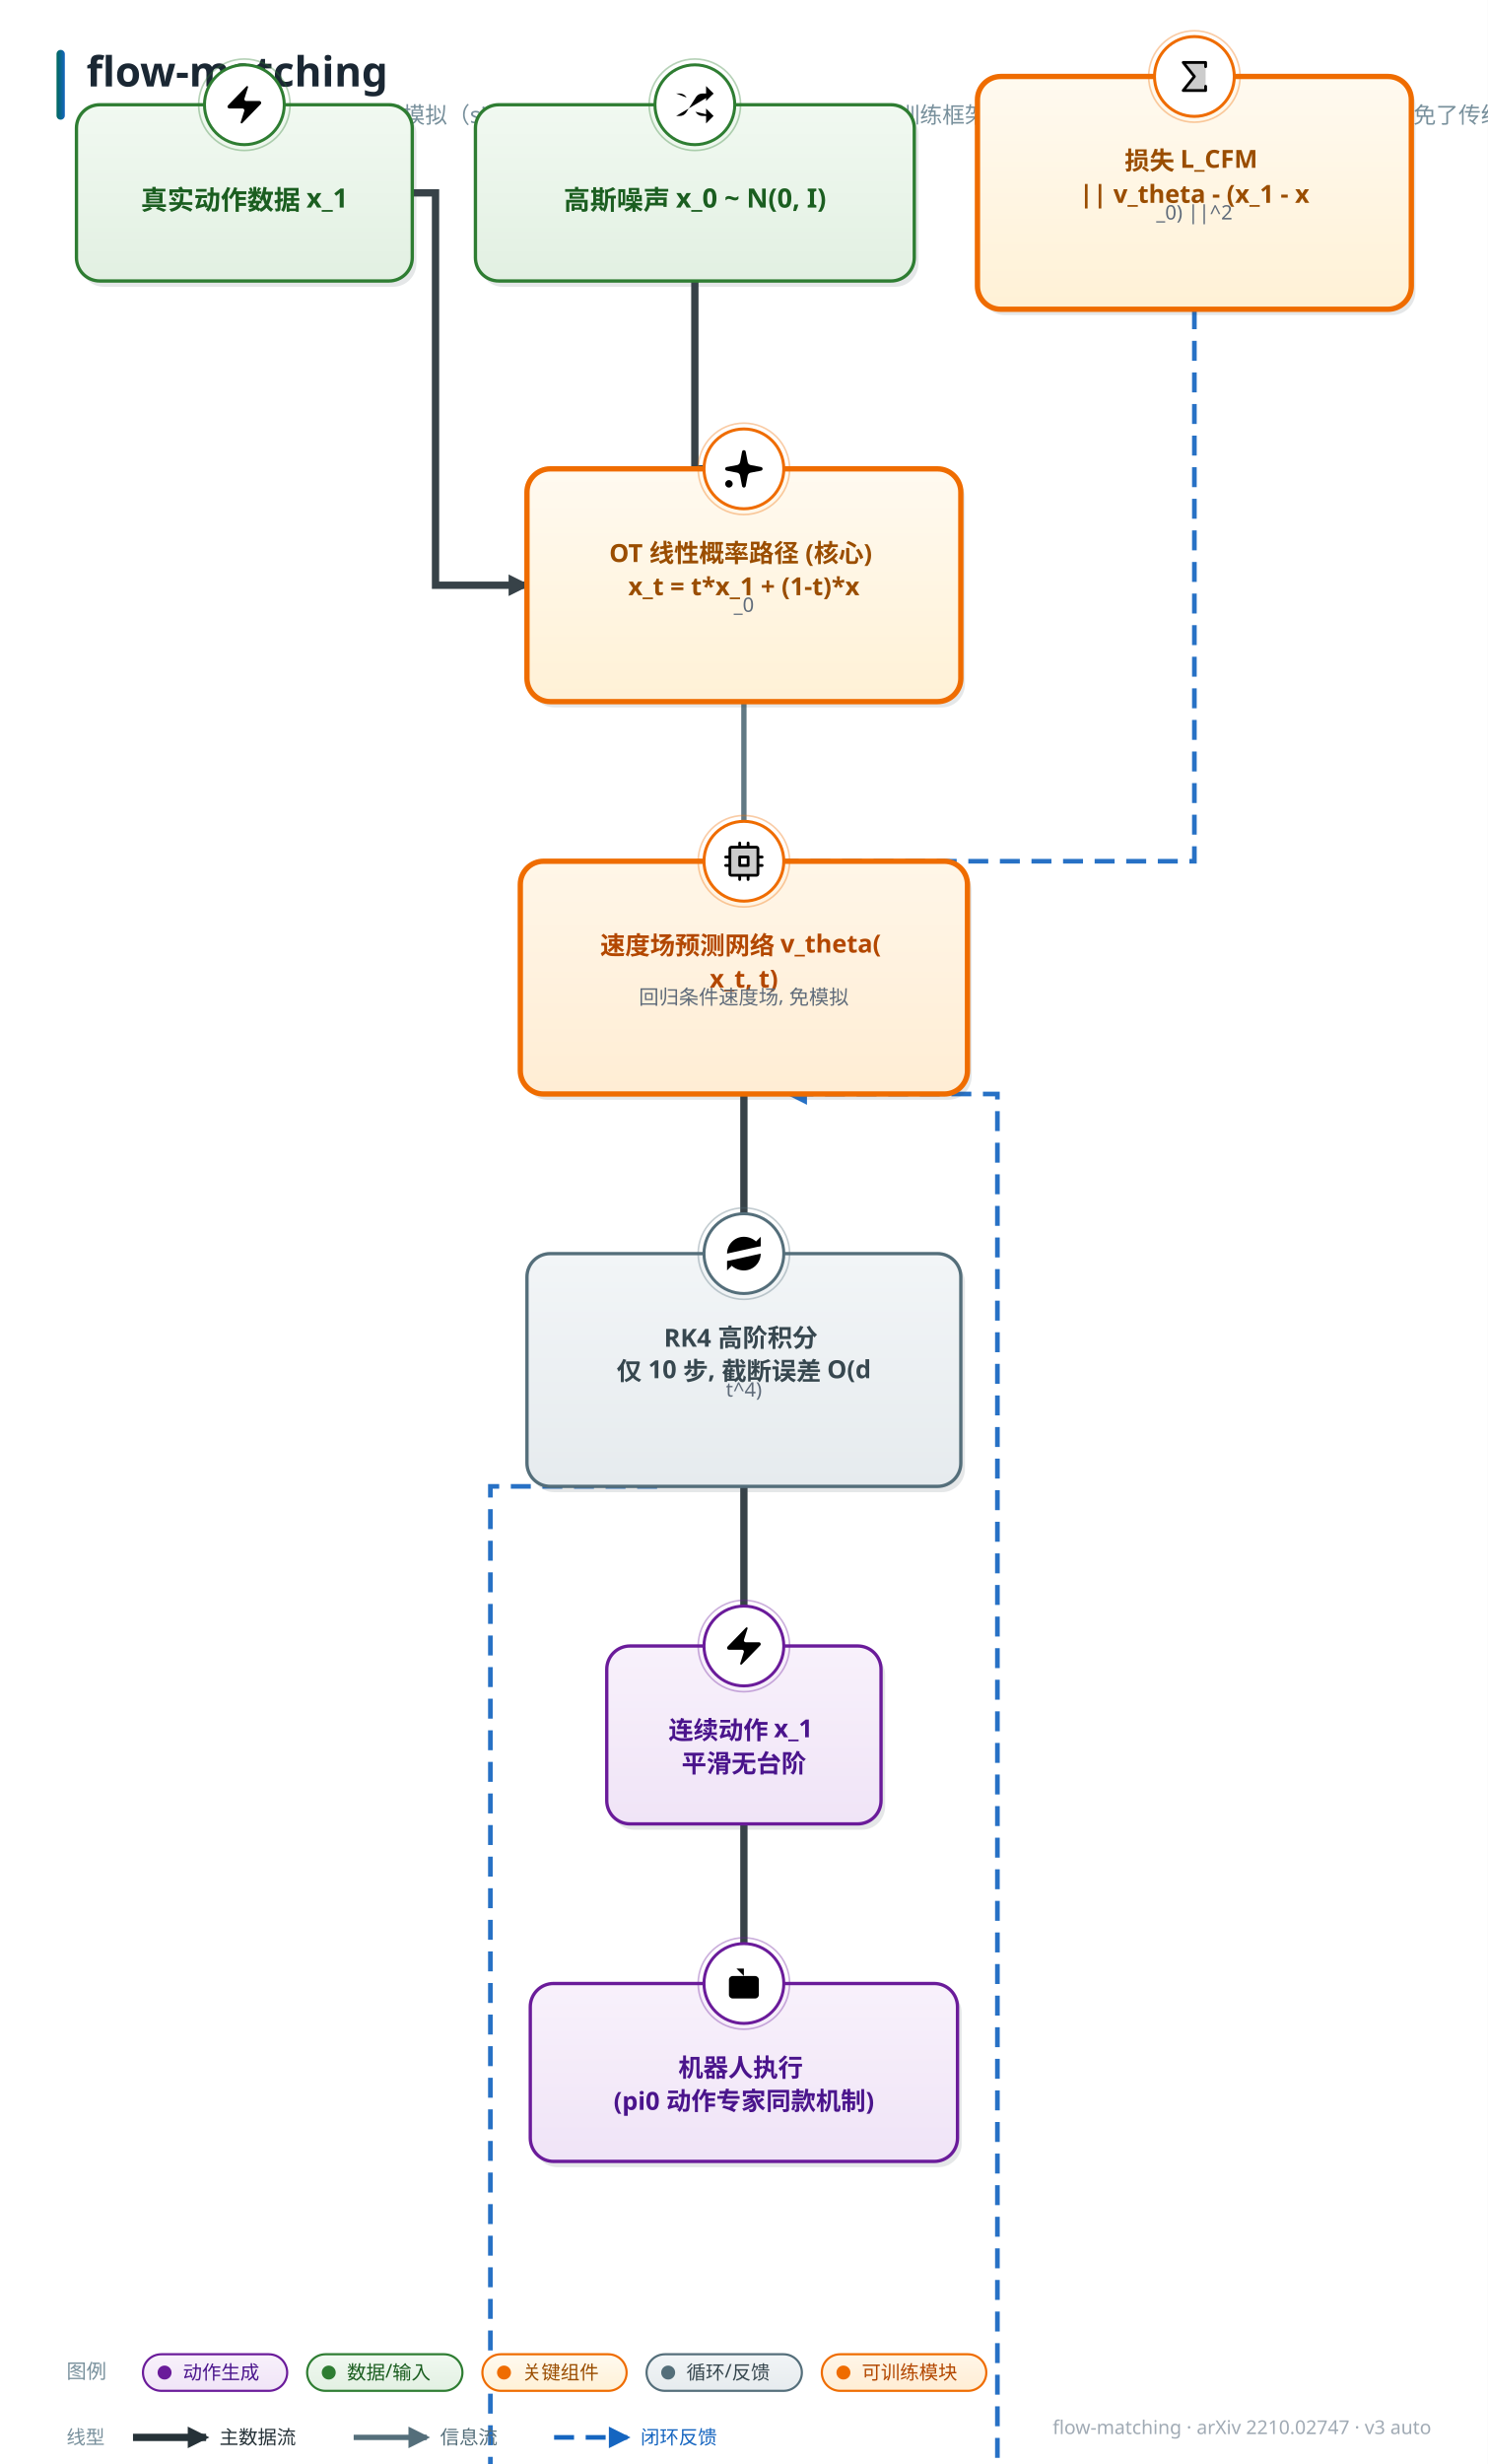
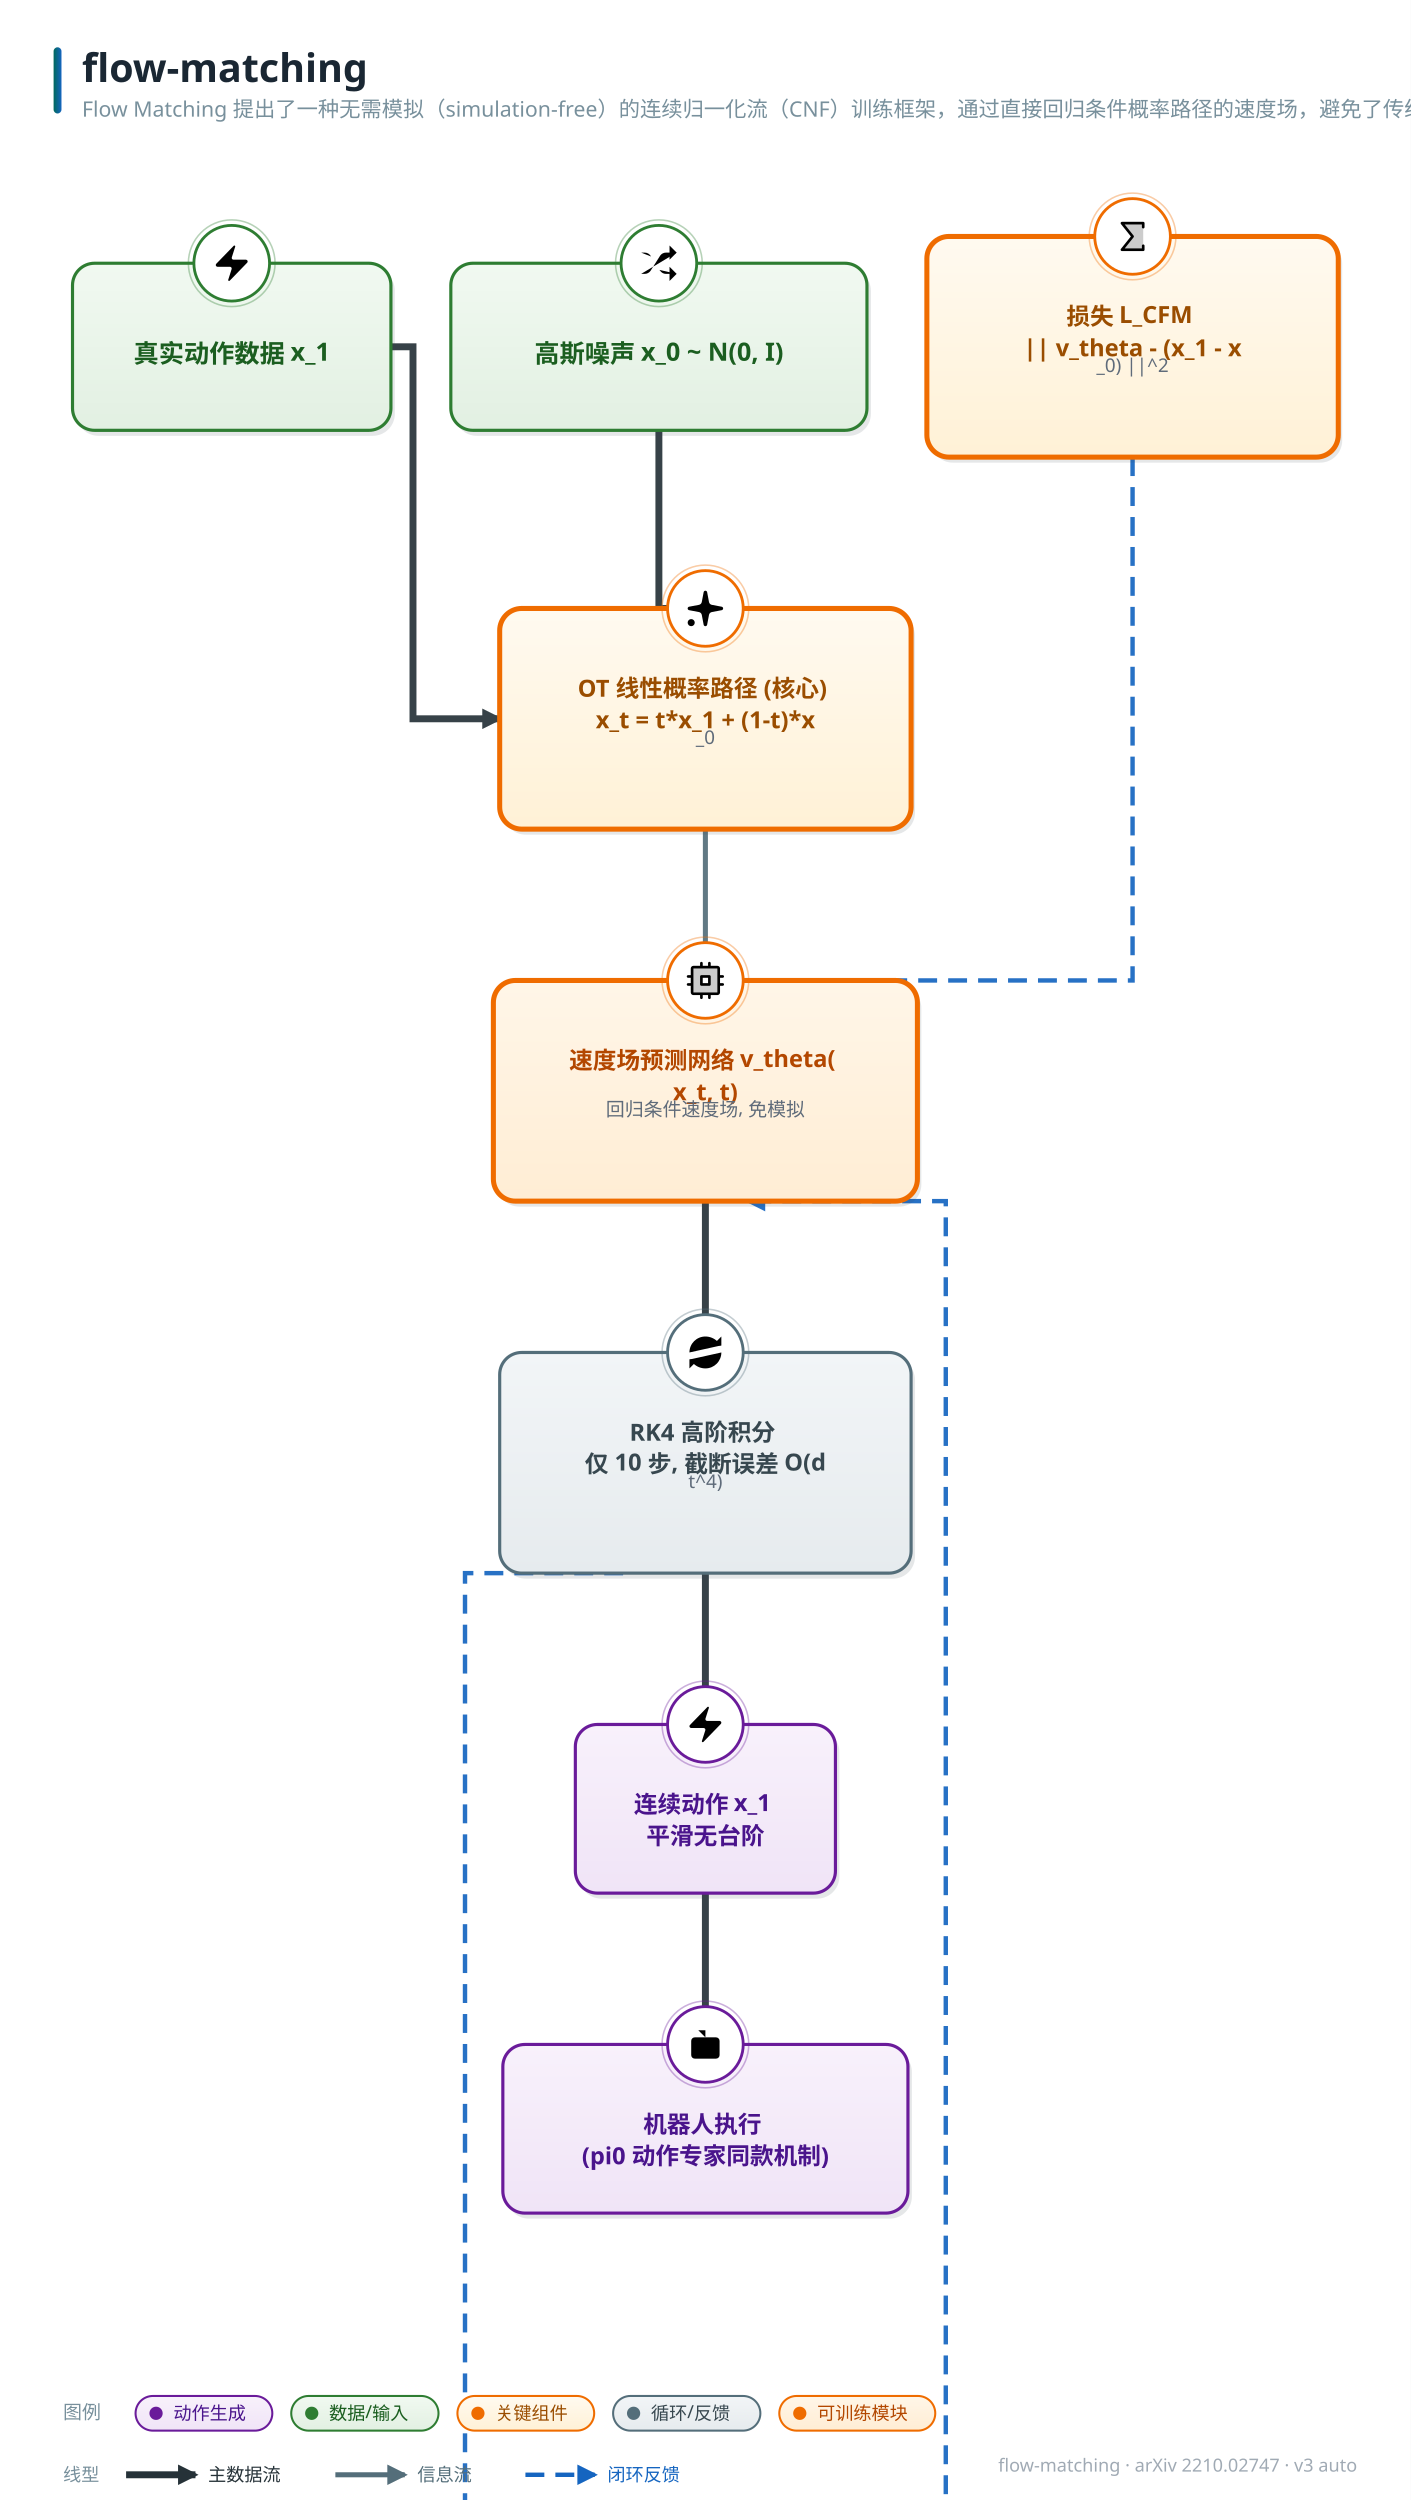
- <svg xmlns="http://www.w3.org/2000/svg" width="895" height="1482" viewBox="0 0 895 1482" font-family="'PingFang SC','Hiragino Sans GB','Microsoft YaHei','Segoe UI',sans-serif">
+ <svg xmlns="http://www.w3.org/2000/svg" width="895" height="1586" viewBox="0 0 895 1586" font-family="'PingFang SC','Hiragino Sans GB','Microsoft YaHei','Segoe UI',sans-serif">
  <style>text{font-family:'PingFang SC','Hiragino Sans GB','Microsoft YaHei','Segoe UI',sans-serif;} .lbl{font-weight:700;}</style>
  <defs>
    <linearGradient id="g-data" x1="0" y1="0" x2="0" y2="1">
      <stop offset="0" stop-color="#f1f9f1" />
      <stop offset="1" stop-color="#e2f0e2" />
    </linearGradient>
    <linearGradient id="g-frozen" x1="0" y1="0" x2="0" y2="1">
      <stop offset="0" stop-color="#f0f7fe" />
      <stop offset="1" stop-color="#dcecfb" />
    </linearGradient>
    <linearGradient id="g-train" x1="0" y1="0" x2="0" y2="1">
      <stop offset="0" stop-color="#fff6e8" />
      <stop offset="1" stop-color="#ffedd4" />
    </linearGradient>
    <linearGradient id="g-loss" x1="0" y1="0" x2="0" y2="1">
      <stop offset="0" stop-color="#fdf0f1" />
      <stop offset="1" stop-color="#f9e0e2" />
    </linearGradient>
    <linearGradient id="g-act" x1="0" y1="0" x2="0" y2="1">
      <stop offset="0" stop-color="#f8f1fb" />
      <stop offset="1" stop-color="#f0e4f7" />
    </linearGradient>
    <linearGradient id="g-loop" x1="0" y1="0" x2="0" y2="1">
      <stop offset="0" stop-color="#f2f5f7" />
      <stop offset="1" stop-color="#e6ebee" />
    </linearGradient>
    <linearGradient id="g-env" x1="0" y1="0" x2="0" y2="1">
      <stop offset="0" stop-color="#eef8f6" />
      <stop offset="1" stop-color="#dcf0ec" />
    </linearGradient>
    <linearGradient id="g-mem" x1="0" y1="0" x2="0" y2="1">
      <stop offset="0" stop-color="#fffef0" />
      <stop offset="1" stop-color="#fdf6d8" />
    </linearGradient>
    <linearGradient id="g-reward" x1="0" y1="0" x2="0" y2="1">
      <stop offset="0" stop-color="#fdf2f7" />
      <stop offset="1" stop-color="#f9e2ed" />
    </linearGradient>
    <linearGradient id="g-key" x1="0" y1="0" x2="0" y2="1">
      <stop offset="0" stop-color="#fffaf0" />
      <stop offset="1" stop-color="#fff1d6" />
    </linearGradient>
    <linearGradient id="g-title" x1="0" y1="0" x2="1" y2="0">
      <stop offset="0" stop-color="#00695c" />
      <stop offset="1" stop-color="#1565c0" />
    </linearGradient>
    <marker id="arr-main" viewBox="0 0 10 10" refX="8.5" refY="5" markerWidth="13" markerHeight="13" markerUnits="userSpaceOnUse" orient="auto-start-reverse">
      <path d="M0 0 L10 5 L0 10 z" fill="#546e7a" />
    </marker>
    <marker id="arr-thick" viewBox="0 0 10 10" refX="8.5" refY="5" markerWidth="13" markerHeight="13" markerUnits="userSpaceOnUse" orient="auto-start-reverse">
      <path d="M0 0 L10 5 L0 10 z" fill="#263238" />
    </marker>
    <marker id="arr-thin" viewBox="0 0 10 10" refX="8.5" refY="5" markerWidth="13" markerHeight="13" markerUnits="userSpaceOnUse" orient="auto-start-reverse">
      <path d="M0 0 L10 5 L0 10 z" fill="#9fb0bb" />
    </marker>
    <marker id="arr-fb" viewBox="0 0 10 10" refX="8.5" refY="5" markerWidth="13" markerHeight="13" markerUnits="userSpaceOnUse" orient="auto-start-reverse">
      <path d="M0 0 L10 5 L0 10 z" fill="#1565c0" />
    </marker>
    <marker id="arr-loss" viewBox="0 0 10 10" refX="8.5" refY="5" markerWidth="13" markerHeight="13" markerUnits="userSpaceOnUse" orient="auto-start-reverse">
      <path d="M0 0 L10 5 L0 10 z" fill="#c62828" />
    </marker>
  </defs>
-   <rect width="895" height="1482" fill="#ffffff" />
+   <rect width="895" height="1586" fill="#ffffff" />
  <rect x="34" y="30" width="5" height="42" rx="2.5" fill="url(#g-title)" />
  <text x="52" y="52" font-size="25" font-weight="800" fill="#1a2733">flow-matching</text>
  <text x="52" y="74" font-size="13.5" fill="#78909c">Flow Matching 提出了一种无需模拟（simulation-free）的连续归一化流（CNF）训练框架，通过直接回归条件概率路径的速度场，避免了传统 CNF 的昂贵 </text>
-   <text x="861" y="1464" font-size="11.5" fill="#a0aab4" text-anchor="end">flow-matching · arXiv 2210.02747 · v3 auto</text>
-   <path d="M 418.0 169.0 L 418.0 282.0 L 447.5 282.0" fill="none" stroke="#263238" stroke-width="4.4" marker-end="url(#arr-thick)" opacity="0.92" />
-   <path d="M 248.0 116.0 L 262.0 116.0 L 262.0 352.0 L 317.0 352.0" fill="none" stroke="#263238" stroke-width="4.4" marker-end="url(#arr-thick)" opacity="0.92" />
-   <path d="M 447.5 422.0 L 447.5 518.0" fill="none" stroke="#546e7a" stroke-width="3.2" marker-end="url(#arr-main)" opacity="0.92" />
-   <path d="M 718.5 186.0 L 718.5 518.0 L 447.5 518.0" fill="none" stroke="#1565c0" stroke-width="2.8" stroke-dasharray="12 7" marker-end="url(#arr-fb)" opacity="0.92" />
-   <path d="M 447.5 658.0 L 447.5 754.0" fill="none" stroke="#263238" stroke-width="4.4" marker-end="url(#arr-thick)" opacity="0.92" />
-   <path d="M 395.3 894.0 L 295.0 894.0 L 295.0 1620.0 L 600.0 1620.0 L 600.0 658.0 L 474.4 658.0" fill="none" stroke="#1565c0" stroke-width="2.8" stroke-dasharray="12 7" marker-end="url(#arr-fb)" opacity="0.92" />
-   <path d="M 447.5 894.0 L 447.5 990.0" fill="none" stroke="#263238" stroke-width="4.4" marker-end="url(#arr-thick)" opacity="0.92" />
-   <path d="M 447.5 1097.0 L 447.5 1193.0" fill="none" stroke="#263238" stroke-width="4.4" marker-end="url(#arr-thick)" opacity="0.92" />
-   <rect x="288.5" y="66.5" width="264" height="106" rx="14" fill="#37474f" opacity="0.13" />
-   <rect x="286" y="63" width="264" height="106" rx="14" fill="url(#g-data)" stroke="#2e7d32" stroke-width="2.0" />
-   <circle cx="418.0" cy="63" r="24" fill="#ffffff" stroke="#2e7d32" stroke-width="1.8" />
-   <circle cx="418.0" cy="63" r="27.5" fill="none" stroke="#2e7d32" stroke-width="1" opacity="0.35" />
-   <g transform="translate(404.5,49.5) scale(1.125)">
+   <text x="861" y="1568" font-size="11.5" fill="#a0aab4" text-anchor="end">flow-matching · arXiv 2210.02747 · v3 auto</text>
+   <path d="M 418.0 273.0 L 418.0 386.0 L 447.5 386.0" fill="none" stroke="#263238" stroke-width="4.4" marker-end="url(#arr-thick)" opacity="0.92" />
+   <path d="M 248.0 220.0 L 262.0 220.0 L 262.0 456.0 L 317.0 456.0" fill="none" stroke="#263238" stroke-width="4.4" marker-end="url(#arr-thick)" opacity="0.92" />
+   <path d="M 447.5 526.0 L 447.5 622.0" fill="none" stroke="#546e7a" stroke-width="3.2" marker-end="url(#arr-main)" opacity="0.92" />
+   <path d="M 718.5 290.0 L 718.5 622.0 L 447.5 622.0" fill="none" stroke="#1565c0" stroke-width="2.8" stroke-dasharray="12 7" marker-end="url(#arr-fb)" opacity="0.92" />
+   <path d="M 447.5 762.0 L 447.5 858.0" fill="none" stroke="#263238" stroke-width="4.4" marker-end="url(#arr-thick)" opacity="0.92" />
+   <path d="M 395.3 998.0 L 295.0 998.0 L 295.0 1724.0 L 600.0 1724.0 L 600.0 762.0 L 474.4 762.0" fill="none" stroke="#1565c0" stroke-width="2.8" stroke-dasharray="12 7" marker-end="url(#arr-fb)" opacity="0.92" />
+   <path d="M 447.5 998.0 L 447.5 1094.0" fill="none" stroke="#263238" stroke-width="4.4" marker-end="url(#arr-thick)" opacity="0.92" />
+   <path d="M 447.5 1201.0 L 447.5 1297.0" fill="none" stroke="#263238" stroke-width="4.4" marker-end="url(#arr-thick)" opacity="0.92" />
+   <rect x="288.5" y="170.5" width="264" height="106" rx="14" fill="#37474f" opacity="0.13" />
+   <rect x="286" y="167" width="264" height="106" rx="14" fill="url(#g-data)" stroke="#2e7d32" stroke-width="2.0" />
+   <circle cx="418.0" cy="167" r="24" fill="#ffffff" stroke="#2e7d32" stroke-width="1.8" />
+   <circle cx="418.0" cy="167" r="27.5" fill="none" stroke="#2e7d32" stroke-width="1" opacity="0.35" />
+   <g transform="translate(404.5,153.5) scale(1.125)">
    <path d="m18 14 4 4-4 4" />
    <path d="m18 2 4 4-4 4" />
    <path d="M2 18h1.973a4 4 0 0 0 3.3-1.7l5.454-8.6a4 4 0 0 1 3.3-1.7H22" />
    <path d="M2 6h1.972a4 4 0 0 1 3.6 2.2" />
    <path d="M22 18h-6.041a4 4 0 0 1-3.3-1.8l-.359-.45" />
  </g>
-   <text x="418.0" y="126" font-size="16" class="lbl" fill="#1b5e20" text-anchor="middle">高斯噪声 x_0 ~ N(0, I)</text>
-   <rect x="319.5" y="285.5" width="261" height="140" rx="14" fill="#37474f" opacity="0.13" />
-   <rect x="317" y="282" width="261" height="140" rx="14" fill="url(#g-key)" stroke="#ef6c00" stroke-width="3.2" />
-   <circle cx="447.5" cy="282" r="24" fill="#ffffff" stroke="#ef6c00" stroke-width="1.8" />
-   <circle cx="447.5" cy="282" r="27.5" fill="none" stroke="#ef6c00" stroke-width="1" opacity="0.35" />
-   <g transform="translate(434.0,268.5) scale(1.125)">
+   <text x="418.0" y="230" font-size="16" class="lbl" fill="#1b5e20" text-anchor="middle">高斯噪声 x_0 ~ N(0, I)</text>
+   <rect x="319.5" y="389.5" width="261" height="140" rx="14" fill="#37474f" opacity="0.13" />
+   <rect x="317" y="386" width="261" height="140" rx="14" fill="url(#g-key)" stroke="#ef6c00" stroke-width="3.2" />
+   <circle cx="447.5" cy="386" r="24" fill="#ffffff" stroke="#ef6c00" stroke-width="1.8" />
+   <circle cx="447.5" cy="386" r="27.5" fill="none" stroke="#ef6c00" stroke-width="1" opacity="0.35" />
+   <g transform="translate(434.0,372.5) scale(1.125)">
    <path d="M11.017 2.814a1 1 0 0 1 1.966 0l1.051 5.558a2 2 0 0 0 1.594 1.594l5.558 1.051a1 1 0 0 1 0 1.966l-5.558 1.051a2 2 0 0 0-1.594 1.594l-1.051 5.558a1 1 0 0 1-1.966 0l-1.051-5.558a2 2 0 0 0-1.594-1.594l-5.558-1.051a1 1 0 0 1 0-1.966l5.558-1.051a2 2 0 0 0 1.594-1.594z" />
    <path d="M20 2v4" />
    <path d="M22 4h-4" />
    <circle cx="4" cy="20" r="2" />
  </g>
-   <text x="447.5" y="338" font-size="15" class="lbl" fill="#9a4d00" text-anchor="middle">
+   <text x="447.5" y="442" font-size="15" class="lbl" fill="#9a4d00" text-anchor="middle">
    <tspan x="447.5" dy="0">OT 线性概率路径 (核心)</tspan>
    <tspan x="447.5" dy="20">x_t = t*x_1 + (1-t)*x</tspan>
  </text>
-   <text x="447.5" y="368" font-size="12" fill="#5f6b7a" text-anchor="middle">_0</text>
-   <rect x="48.5" y="66.5" width="202" height="106" rx="14" fill="#37474f" opacity="0.13" />
-   <rect x="46" y="63" width="202" height="106" rx="14" fill="url(#g-data)" stroke="#2e7d32" stroke-width="2.0" />
-   <circle cx="147.0" cy="63" r="24" fill="#ffffff" stroke="#2e7d32" stroke-width="1.8" />
-   <circle cx="147.0" cy="63" r="27.5" fill="none" stroke="#2e7d32" stroke-width="1" opacity="0.35" />
-   <g transform="translate(133.5,49.5) scale(1.125)">
+   <text x="447.5" y="472" font-size="12" fill="#5f6b7a" text-anchor="middle">_0</text>
+   <rect x="48.5" y="170.5" width="202" height="106" rx="14" fill="#37474f" opacity="0.13" />
+   <rect x="46" y="167" width="202" height="106" rx="14" fill="url(#g-data)" stroke="#2e7d32" stroke-width="2.0" />
+   <circle cx="147.0" cy="167" r="24" fill="#ffffff" stroke="#2e7d32" stroke-width="1.8" />
+   <circle cx="147.0" cy="167" r="27.5" fill="none" stroke="#2e7d32" stroke-width="1" opacity="0.35" />
+   <g transform="translate(133.5,153.5) scale(1.125)">
    <path d="M4 14a1 1 0 0 1-.78-1.63l9.9-10.2a.5.5 0 0 1 .86.46l-1.92 6.02A1 1 0 0 0 13 10h7a1 1 0 0 1 .78 1.63l-9.9 10.2a.5.5 0 0 1-.86-.46l1.92-6.02A1 1 0 0 0 11 14z" />
  </g>
-   <text x="147.0" y="126" font-size="16" class="lbl" fill="#1b5e20" text-anchor="middle">真实动作数据 x_1</text>
-   <rect x="315.5" y="521.5" width="269" height="140" rx="14" fill="#37474f" opacity="0.13" />
-   <rect x="313" y="518" width="269" height="140" rx="14" fill="url(#g-train)" stroke="#ef6c00" stroke-width="3.2" />
-   <circle cx="447.5" cy="518" r="24" fill="#ffffff" stroke="#ef6c00" stroke-width="1.8" />
-   <circle cx="447.5" cy="518" r="27.5" fill="none" stroke="#ef6c00" stroke-width="1" opacity="0.35" />
-   <g transform="translate(434.0,504.5) scale(0.1055)">
+   <text x="147.0" y="230" font-size="16" class="lbl" fill="#1b5e20" text-anchor="middle">真实动作数据 x_1</text>
+   <rect x="315.5" y="625.5" width="269" height="140" rx="14" fill="#37474f" opacity="0.13" />
+   <rect x="313" y="622" width="269" height="140" rx="14" fill="url(#g-train)" stroke="#ef6c00" stroke-width="3.2" />
+   <circle cx="447.5" cy="622" r="24" fill="#ffffff" stroke="#ef6c00" stroke-width="1.8" />
+   <circle cx="447.5" cy="622" r="27.5" fill="none" stroke="#ef6c00" stroke-width="1" opacity="0.35" />
+   <g transform="translate(434.0,608.5) scale(0.1055)">
    <path d="M200,48H56a8,8,0,0,0-8,8V200a8,8,0,0,0,8,8H200a8,8,0,0,0,8-8V56A8,8,0,0,0,200,48ZM152,152H104V104h48Z" opacity="0.2" />
    <path d="M152,96H104a8,8,0,0,0-8,8v48a8,8,0,0,0,8,8h48a8,8,0,0,0,8-8V104A8,8,0,0,0,152,96Zm-8,48H112V112h32Zm88,0H216V112h16a8,8,0,0,0,0-16H216V56a16,16,0,0,0-16-16H160V24a8,8,0,0,0-16,0V40H112V24a8,8,0,0,0-16,0V40H56A16,16,0,0,0,40,56V96H24a8,8,0,0,0,0,16H40v32H24a8,8,0,0,0,0,16H40v40a16,16,0,0,0,16,16H96v16a8,8,0,0,0,16,0V216h32v16a8,8,0,0,0,16,0V216h40a16,16,0,0,0,16-16V160h16a8,8,0,0,0,0-16Zm-32,56H56V56H200v95.87s0,.09,0,.13,0,.09,0,.13V200Z" />
  </g>
-   <text x="447.5" y="574" font-size="15" class="lbl" fill="#b34700" text-anchor="middle">
+   <text x="447.5" y="678" font-size="15" class="lbl" fill="#b34700" text-anchor="middle">
    <tspan x="447.5" dy="0">速度场预测网络 v_theta(</tspan>
    <tspan x="447.5" dy="20">x_t, t)</tspan>
  </text>
-   <text x="447.5" y="604" font-size="12" fill="#5f6b7a" text-anchor="middle">回归条件速度场, 免模拟</text>
-   <rect x="590.5" y="49.5" width="261" height="140" rx="14" fill="#37474f" opacity="0.13" />
-   <rect x="588" y="46" width="261" height="140" rx="14" fill="url(#g-key)" stroke="#ef6c00" stroke-width="3.2" />
-   <circle cx="718.5" cy="46" r="24" fill="#ffffff" stroke="#ef6c00" stroke-width="1.8" />
-   <circle cx="718.5" cy="46" r="27.5" fill="none" stroke="#ef6c00" stroke-width="1" opacity="0.35" />
-   <g transform="translate(705.0,32.5) scale(0.1055)">
+   <text x="447.5" y="708" font-size="12" fill="#5f6b7a" text-anchor="middle">回归条件速度场, 免模拟</text>
+   <rect x="590.5" y="153.5" width="261" height="140" rx="14" fill="#37474f" opacity="0.13" />
+   <rect x="588" y="150" width="261" height="140" rx="14" fill="url(#g-key)" stroke="#ef6c00" stroke-width="3.2" />
+   <circle cx="718.5" cy="150" r="24" fill="#ffffff" stroke="#ef6c00" stroke-width="1.8" />
+   <circle cx="718.5" cy="150" r="27.5" fill="none" stroke="#ef6c00" stroke-width="1" opacity="0.35" />
+   <g transform="translate(705.0,136.5) scale(0.1055)">
    <path d="M192,48V208H64l64-80L64,48Z" opacity="0.2" />
    <path d="M184,72V56H80.65l53.6,67a8,8,0,0,1,0,10l-53.6,67H184V184a8,8,0,0,1,16,0v24a8,8,0,0,1-8,8H64a8,8,0,0,1-6.25-13l60-75-60-75A8,8,0,0,1,64,40H192a8,8,0,0,1,8,8V72a8,8,0,0,1-16,0Z" />
  </g>
-   <text x="718.5" y="102" font-size="15" class="lbl" fill="#9a4d00" text-anchor="middle">
+   <text x="718.5" y="206" font-size="15" class="lbl" fill="#9a4d00" text-anchor="middle">
    <tspan x="718.5" dy="0">损失 L_CFM</tspan>
    <tspan x="718.5" dy="20">|| v_theta - (x_1 - x</tspan>
  </text>
-   <text x="718.5" y="132" font-size="12" fill="#5f6b7a" text-anchor="middle">_0) ||^2</text>
-   <rect x="319.5" y="757.5" width="261" height="140" rx="14" fill="#37474f" opacity="0.13" />
-   <rect x="317" y="754" width="261" height="140" rx="14" fill="url(#g-loop)" stroke="#546e7a" stroke-width="2.0" />
-   <circle cx="447.5" cy="754" r="24" fill="#ffffff" stroke="#546e7a" stroke-width="1.8" />
-   <circle cx="447.5" cy="754" r="27.5" fill="none" stroke="#546e7a" stroke-width="1" opacity="0.35" />
-   <g transform="translate(434.0,740.5) scale(1.125)">
+   <text x="718.5" y="236" font-size="12" fill="#5f6b7a" text-anchor="middle">_0) ||^2</text>
+   <rect x="319.5" y="861.5" width="261" height="140" rx="14" fill="#37474f" opacity="0.13" />
+   <rect x="317" y="858" width="261" height="140" rx="14" fill="url(#g-loop)" stroke="#546e7a" stroke-width="2.0" />
+   <circle cx="447.5" cy="858" r="24" fill="#ffffff" stroke="#546e7a" stroke-width="1.8" />
+   <circle cx="447.5" cy="858" r="27.5" fill="none" stroke="#546e7a" stroke-width="1" opacity="0.35" />
+   <g transform="translate(434.0,844.5) scale(1.125)">
    <path d="M3 12a9 9 0 0 1 9-9 9.75 9.75 0 0 1 6.74 2.74L21 8" />
    <path d="M21 3v5h-5" />
    <path d="M21 12a9 9 0 0 1-9 9 9.75 9.75 0 0 1-6.74-2.74L3 16" />
    <path d="M8 16H3v5" />
  </g>
-   <text x="447.5" y="810" font-size="15" class="lbl" fill="#37474f" text-anchor="middle">
+   <text x="447.5" y="914" font-size="15" class="lbl" fill="#37474f" text-anchor="middle">
    <tspan x="447.5" dy="0">RK4 高阶积分</tspan>
    <tspan x="447.5" dy="20">仅 10 步, 截断误差 O(d</tspan>
  </text>
-   <text x="447.5" y="840" font-size="12" fill="#5f6b7a" text-anchor="middle">t^4)</text>
-   <rect x="367.5" y="993.5" width="165" height="107" rx="14" fill="#37474f" opacity="0.13" />
-   <rect x="365" y="990" width="165" height="107" rx="14" fill="url(#g-act)" stroke="#6a1b9a" stroke-width="2.0" />
-   <circle cx="447.5" cy="990" r="24" fill="#ffffff" stroke="#6a1b9a" stroke-width="1.8" />
-   <circle cx="447.5" cy="990" r="27.5" fill="none" stroke="#6a1b9a" stroke-width="1" opacity="0.35" />
-   <g transform="translate(434.0,976.5) scale(1.125)">
+   <text x="447.5" y="944" font-size="12" fill="#5f6b7a" text-anchor="middle">t^4)</text>
+   <rect x="367.5" y="1097.5" width="165" height="107" rx="14" fill="#37474f" opacity="0.13" />
+   <rect x="365" y="1094" width="165" height="107" rx="14" fill="url(#g-act)" stroke="#6a1b9a" stroke-width="2.0" />
+   <circle cx="447.5" cy="1094" r="24" fill="#ffffff" stroke="#6a1b9a" stroke-width="1.8" />
+   <circle cx="447.5" cy="1094" r="27.5" fill="none" stroke="#6a1b9a" stroke-width="1" opacity="0.35" />
+   <g transform="translate(434.0,1080.5) scale(1.125)">
    <path d="M4 14a1 1 0 0 1-.78-1.63l9.9-10.2a.5.5 0 0 1 .86.46l-1.92 6.02A1 1 0 0 0 13 10h7a1 1 0 0 1 .78 1.63l-9.9 10.2a.5.5 0 0 1-.86-.46l1.92-6.02A1 1 0 0 0 11 14z" />
  </g>
-   <text x="447.5" y="1046" font-size="15" class="lbl" fill="#4a148c" text-anchor="middle">
+   <text x="447.5" y="1150" font-size="15" class="lbl" fill="#4a148c" text-anchor="middle">
    <tspan x="447.5" dy="0">连续动作 x_1</tspan>
    <tspan x="447.5" dy="20">平滑无台阶</tspan>
  </text>
-   <rect x="321.5" y="1196.5" width="257" height="107" rx="14" fill="#37474f" opacity="0.13" />
-   <rect x="319" y="1193" width="257" height="107" rx="14" fill="url(#g-act)" stroke="#6a1b9a" stroke-width="2.0" />
-   <circle cx="447.5" cy="1193" r="24" fill="#ffffff" stroke="#6a1b9a" stroke-width="1.8" />
-   <circle cx="447.5" cy="1193" r="27.5" fill="none" stroke="#6a1b9a" stroke-width="1" opacity="0.35" />
-   <g transform="translate(434.0,1179.5) scale(1.125)">
+   <rect x="321.5" y="1300.5" width="257" height="107" rx="14" fill="#37474f" opacity="0.13" />
+   <rect x="319" y="1297" width="257" height="107" rx="14" fill="url(#g-act)" stroke="#6a1b9a" stroke-width="2.0" />
+   <circle cx="447.5" cy="1297" r="24" fill="#ffffff" stroke="#6a1b9a" stroke-width="1.8" />
+   <circle cx="447.5" cy="1297" r="27.5" fill="none" stroke="#6a1b9a" stroke-width="1" opacity="0.35" />
+   <g transform="translate(434.0,1283.5) scale(1.125)">
    <path d="M12 8V4H8" />
    <rect width="16" height="12" x="4" y="8" rx="2" />
    <path d="M2 14h2" />
    <path d="M20 14h2" />
    <path d="M15 13v2" />
    <path d="M9 13v2" />
  </g>
-   <text x="447.5" y="1249" font-size="15" class="lbl" fill="#4a148c" text-anchor="middle">
+   <text x="447.5" y="1353" font-size="15" class="lbl" fill="#4a148c" text-anchor="middle">
    <tspan x="447.5" dy="0">机器人执行</tspan>
    <tspan x="447.5" dy="20">(pi0 动作专家同款机制)</tspan>
  </text>
-   <g transform="translate(578.2,1620.0)">
+   <g transform="translate(578.2,1724.0)">
    <rect x="-78.3" y="-11" width="156.6" height="22" rx="11" fill="#ffffff" stroke="#1565c0" stroke-width="1.2" />
    <text y="4" font-size="12" fill="#1565c0" font-weight="600" text-anchor="middle">"每步 4 次速度场求值"</text>
  </g>
-   <text x="40" y="1430.5" font-size="12" fill="#78909c">图例</text>
-   <g>
-     <rect x="86" y="1416" width="86.76" height="22" rx="11" fill="url(#g-act)" stroke="#6a1b9a" stroke-width="1.3" />
-     <circle cx="99" cy="1427" r="4.2" fill="#6a1b9a" />
-     <text x="110" y="1431" font-size="11.5" fill="#4a148c">动作生成</text>
-   </g>
-   <g>
-     <rect x="184.76" y="1416" width="93.43" height="22" rx="11" fill="url(#g-data)" stroke="#2e7d32" stroke-width="1.3" />
-     <circle cx="197.76" cy="1427" r="4.2" fill="#2e7d32" />
-     <text x="208.76" y="1431" font-size="11.5" fill="#1b5e20">数据/输入</text>
-   </g>
-   <g>
-     <rect x="290.19" y="1416" width="86.76" height="22" rx="11" fill="url(#g-key)" stroke="#ef6c00" stroke-width="1.3" />
-     <circle cx="303.19" cy="1427" r="4.2" fill="#ef6c00" />
-     <text x="314.19" y="1431" font-size="11.5" fill="#9a4d00">关键组件</text>
-   </g>
-   <g>
-     <rect x="388.95" y="1416" width="93.43" height="22" rx="11" fill="url(#g-loop)" stroke="#546e7a" stroke-width="1.3" />
-     <circle cx="401.95" cy="1427" r="4.2" fill="#546e7a" />
-     <text x="412.95" y="1431" font-size="11.5" fill="#37474f">循环/反馈</text>
-   </g>
-   <g>
-     <rect x="494.38" y="1416" width="98.95" height="22" rx="11" fill="url(#g-train)" stroke="#ef6c00" stroke-width="1.3" />
-     <circle cx="507.38" cy="1427" r="4.2" fill="#ef6c00" />
-     <text x="518.38" y="1431" font-size="11.5" fill="#b34700">可训练模块</text>
-   </g>
-   <text x="40" y="1470" font-size="11.5" fill="#78909c">线型</text>
-   <g>
-     <path d="M 80 1466 h 44" stroke="#263238" stroke-width="4.4" marker-end="url(#arr-thick)" />
-     <text x="132" y="1470" font-size="11.5" fill="#263238">主数据流</text>
-   </g>
-   <g>
-     <path d="M 212.76 1466 h 44" stroke="#546e7a" stroke-width="3.2" marker-end="url(#arr-main)" />
-     <text x="264.76" y="1470" font-size="11.5" fill="#546e7a">信息流</text>
-   </g>
-   <g>
-     <path d="M 333.33 1466 h 44" stroke="#1565c0" stroke-width="2.8" stroke-dasharray="12 7" marker-end="url(#arr-fb)" />
-     <text x="385.33" y="1470" font-size="11.5" fill="#1565c0">闭环反馈</text>
+   <text x="40" y="1534.5" font-size="12" fill="#78909c">图例</text>
+   <g>
+     <rect x="86" y="1520" width="86.76" height="22" rx="11" fill="url(#g-act)" stroke="#6a1b9a" stroke-width="1.3" />
+     <circle cx="99" cy="1531" r="4.2" fill="#6a1b9a" />
+     <text x="110" y="1535" font-size="11.5" fill="#4a148c">动作生成</text>
+   </g>
+   <g>
+     <rect x="184.76" y="1520" width="93.43" height="22" rx="11" fill="url(#g-data)" stroke="#2e7d32" stroke-width="1.3" />
+     <circle cx="197.76" cy="1531" r="4.2" fill="#2e7d32" />
+     <text x="208.76" y="1535" font-size="11.5" fill="#1b5e20">数据/输入</text>
+   </g>
+   <g>
+     <rect x="290.19" y="1520" width="86.76" height="22" rx="11" fill="url(#g-key)" stroke="#ef6c00" stroke-width="1.3" />
+     <circle cx="303.19" cy="1531" r="4.2" fill="#ef6c00" />
+     <text x="314.19" y="1535" font-size="11.5" fill="#9a4d00">关键组件</text>
+   </g>
+   <g>
+     <rect x="388.95" y="1520" width="93.43" height="22" rx="11" fill="url(#g-loop)" stroke="#546e7a" stroke-width="1.3" />
+     <circle cx="401.95" cy="1531" r="4.2" fill="#546e7a" />
+     <text x="412.95" y="1535" font-size="11.5" fill="#37474f">循环/反馈</text>
+   </g>
+   <g>
+     <rect x="494.38" y="1520" width="98.95" height="22" rx="11" fill="url(#g-train)" stroke="#ef6c00" stroke-width="1.3" />
+     <circle cx="507.38" cy="1531" r="4.2" fill="#ef6c00" />
+     <text x="518.38" y="1535" font-size="11.5" fill="#b34700">可训练模块</text>
+   </g>
+   <text x="40" y="1574" font-size="11.5" fill="#78909c">线型</text>
+   <g>
+     <path d="M 80 1570 h 44" stroke="#263238" stroke-width="4.4" marker-end="url(#arr-thick)" />
+     <text x="132" y="1574" font-size="11.5" fill="#263238">主数据流</text>
+   </g>
+   <g>
+     <path d="M 212.76 1570 h 44" stroke="#546e7a" stroke-width="3.2" marker-end="url(#arr-main)" />
+     <text x="264.76" y="1574" font-size="11.5" fill="#546e7a">信息流</text>
+   </g>
+   <g>
+     <path d="M 333.33 1570 h 44" stroke="#1565c0" stroke-width="2.8" stroke-dasharray="12 7" marker-end="url(#arr-fb)" />
+     <text x="385.33" y="1574" font-size="11.5" fill="#1565c0">闭环反馈</text>
  </g>
</svg>
